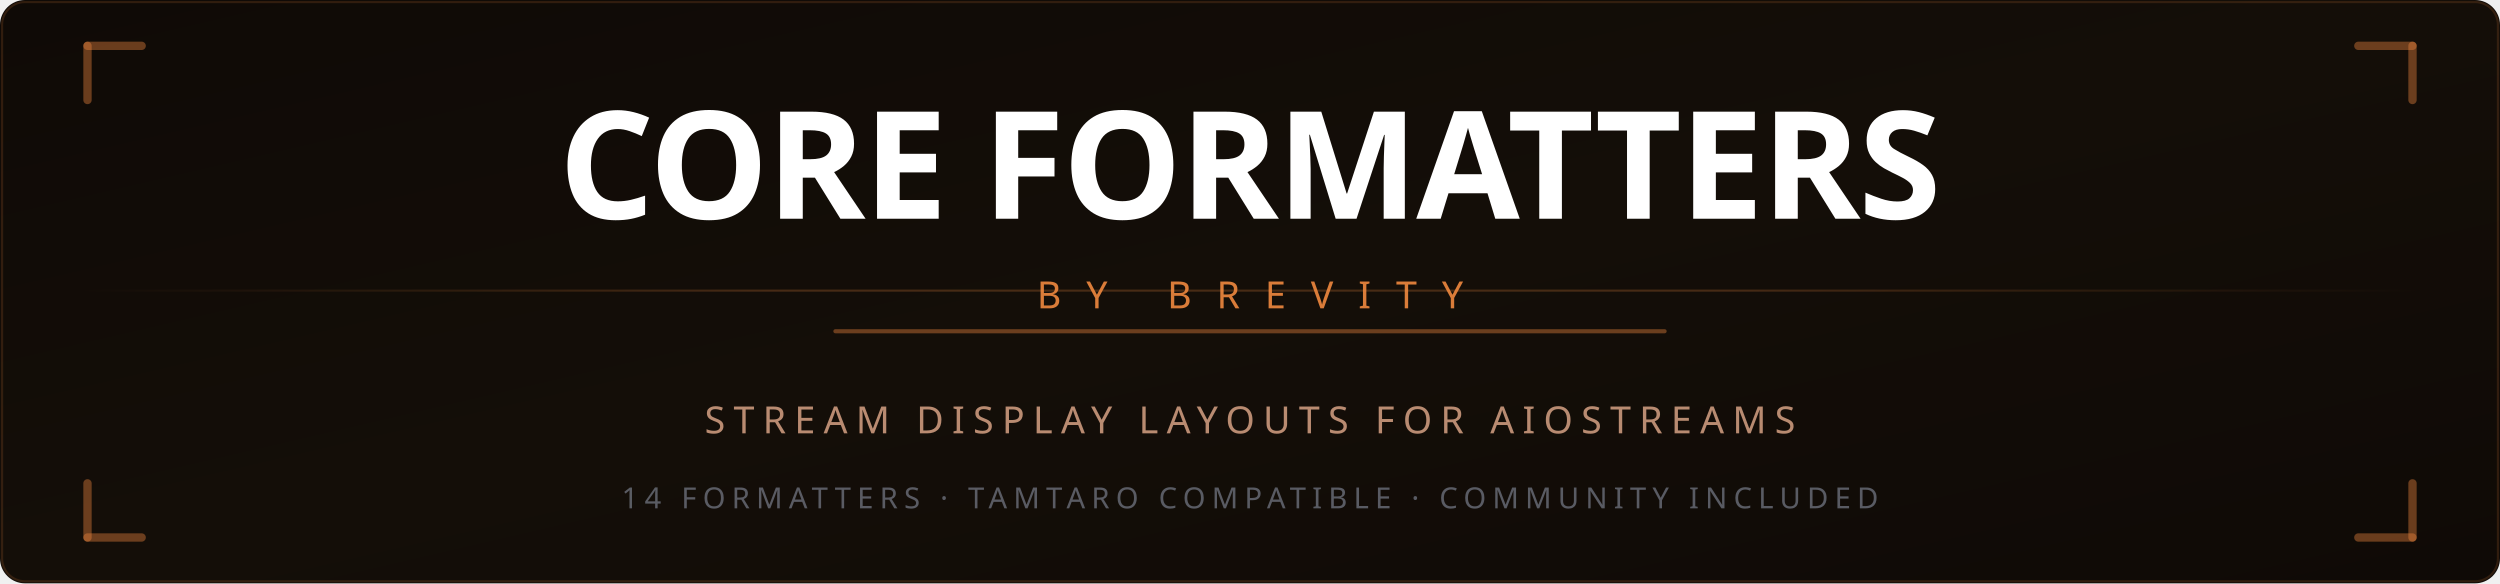
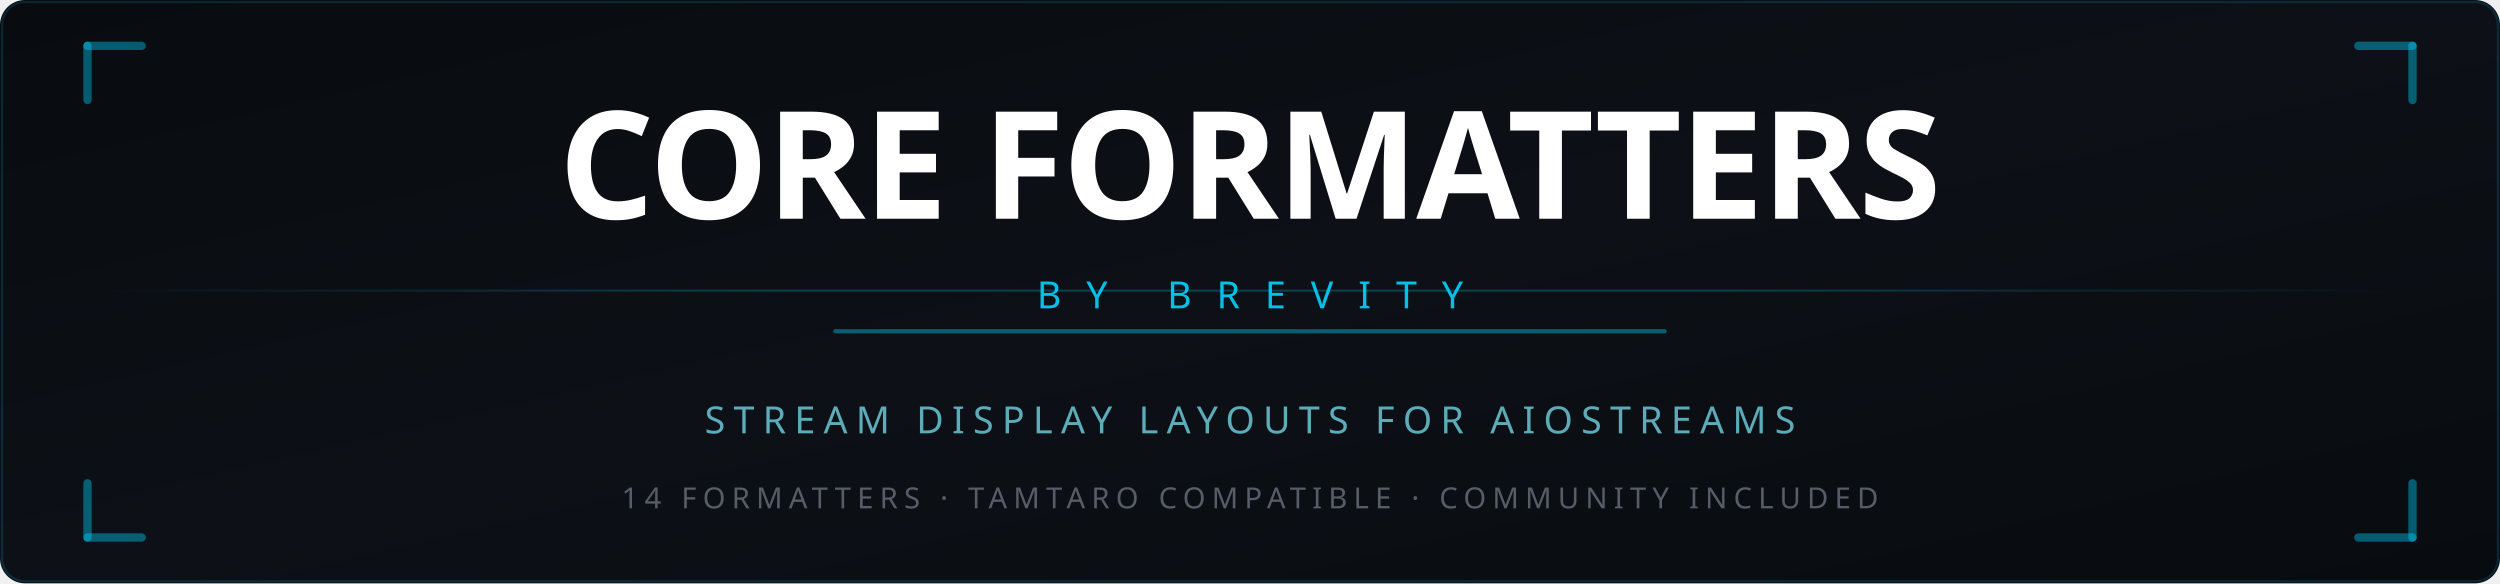
<svg xmlns="http://www.w3.org/2000/svg" viewBox="0 0 1200 280" width="1200" height="280">
  <defs>
    <linearGradient id="bg" x1="0%" y1="0%" x2="100%" y2="100%">
-       <stop offset="0%" stop-color="#0f0a06" />
-       <stop offset="50%" stop-color="#140e08" />
-       <stop offset="100%" stop-color="#0f0a06" />
+       <stop offset="0%" stop-color="#080b0f" />
+       <stop offset="50%" stop-color="#0d1117" />
+       <stop offset="100%" stop-color="#080b0f" />
    </linearGradient>
    <linearGradient id="line" x1="0%" y1="0%" x2="100%" y2="0%">
-       <stop offset="0%" stop-color="#f0883e" stop-opacity="0" />
-       <stop offset="30%" stop-color="#f0883e" stop-opacity="0.8" />
-       <stop offset="70%" stop-color="#f0883e" stop-opacity="0.8" />
-       <stop offset="100%" stop-color="#f0883e" stop-opacity="0" />
+       <stop offset="0%" stop-color="#00d4ff" stop-opacity="0" />
+       <stop offset="30%" stop-color="#00d4ff" stop-opacity="0.8" />
+       <stop offset="70%" stop-color="#00d4ff" stop-opacity="0.8" />
+       <stop offset="100%" stop-color="#00d4ff" stop-opacity="0" />
    </linearGradient>
  </defs>
  <rect width="1200" height="280" fill="url(#bg)" rx="12" />
-   <rect x="1" y="1" width="1198" height="278" rx="11" fill="none" stroke="#f0883e" stroke-width="1" stroke-opacity="0.15" />
+   <rect x="1" y="1" width="1198" height="278" rx="11" fill="none" stroke="#00d4ff" stroke-width="1" stroke-opacity="0.15" />
  <rect x="40" y="139" width="1120" height="1" fill="url(#line)" opacity="0.3" />
  <text x="600" y="105" font-family="'Segoe UI', system-ui, -apple-system, sans-serif" font-size="72" font-weight="800" letter-spacing="-1" fill="#ffffff" text-anchor="middle">CORE FORMATTERS</text>
-   <text x="600" y="148" font-family="'Segoe UI', system-ui, -apple-system, sans-serif" font-size="18" font-weight="400" letter-spacing="12" fill="#f0883e" text-anchor="middle" opacity="0.9">BY BREVITY</text>
-   <rect x="400" y="158" width="400" height="2" rx="1" fill="#f0883e" opacity="0.4" />
-   <text x="600" y="208" font-family="'Segoe UI', system-ui, -apple-system, sans-serif" font-size="18" font-weight="300" letter-spacing="4" fill="#ffc09e" text-anchor="middle" opacity="0.7">STREAM DISPLAY LAYOUTS FOR AIOSTREAMS</text>
+   <text x="600" y="148" font-family="'Segoe UI', system-ui, -apple-system, sans-serif" font-size="18" font-weight="400" letter-spacing="12" fill="#00d4ff" text-anchor="middle" opacity="0.9">BY BREVITY</text>
+   <rect x="400" y="158" width="400" height="2" rx="1" fill="#00d4ff" opacity="0.4" />
+   <text x="600" y="208" font-family="'Segoe UI', system-ui, -apple-system, sans-serif" font-size="18" font-weight="300" letter-spacing="4" fill="#7eeeff" text-anchor="middle" opacity="0.7">STREAM DISPLAY LAYOUTS FOR AIOSTREAMS</text>
  <text x="600" y="244" font-family="'Segoe UI', system-ui, -apple-system, sans-serif" font-size="14" font-weight="300" letter-spacing="3" fill="#888fa0" text-anchor="middle" opacity="0.6">14 FORMATTERS  ·  TAMTARO COMPATIBLE  ·  COMMUNITY INCLUDED</text>
-   <rect x="40" y="20" width="30" height="4" rx="2" fill="#f0883e" opacity="0.4" />
-   <rect x="40" y="20" width="4" height="30" rx="2" fill="#f0883e" opacity="0.4" />
-   <rect x="1130" y="20" width="30" height="4" rx="2" fill="#f0883e" opacity="0.4" />
-   <rect x="1156" y="20" width="4" height="30" rx="2" fill="#f0883e" opacity="0.4" />
-   <rect x="40" y="256" width="30" height="4" rx="2" fill="#f0883e" opacity="0.4" />
-   <rect x="40" y="230" width="4" height="30" rx="2" fill="#f0883e" opacity="0.4" />
-   <rect x="1130" y="256" width="30" height="4" rx="2" fill="#f0883e" opacity="0.4" />
-   <rect x="1156" y="230" width="4" height="30" rx="2" fill="#f0883e" opacity="0.4" />
+   <rect x="40" y="20" width="30" height="4" rx="2" fill="#00d4ff" opacity="0.4" />
+   <rect x="40" y="20" width="4" height="30" rx="2" fill="#00d4ff" opacity="0.4" />
+   <rect x="1130" y="20" width="30" height="4" rx="2" fill="#00d4ff" opacity="0.4" />
+   <rect x="1156" y="20" width="4" height="30" rx="2" fill="#00d4ff" opacity="0.4" />
+   <rect x="40" y="256" width="30" height="4" rx="2" fill="#00d4ff" opacity="0.4" />
+   <rect x="40" y="230" width="4" height="30" rx="2" fill="#00d4ff" opacity="0.4" />
+   <rect x="1130" y="256" width="30" height="4" rx="2" fill="#00d4ff" opacity="0.4" />
+   <rect x="1156" y="230" width="4" height="30" rx="2" fill="#00d4ff" opacity="0.4" />
</svg>
